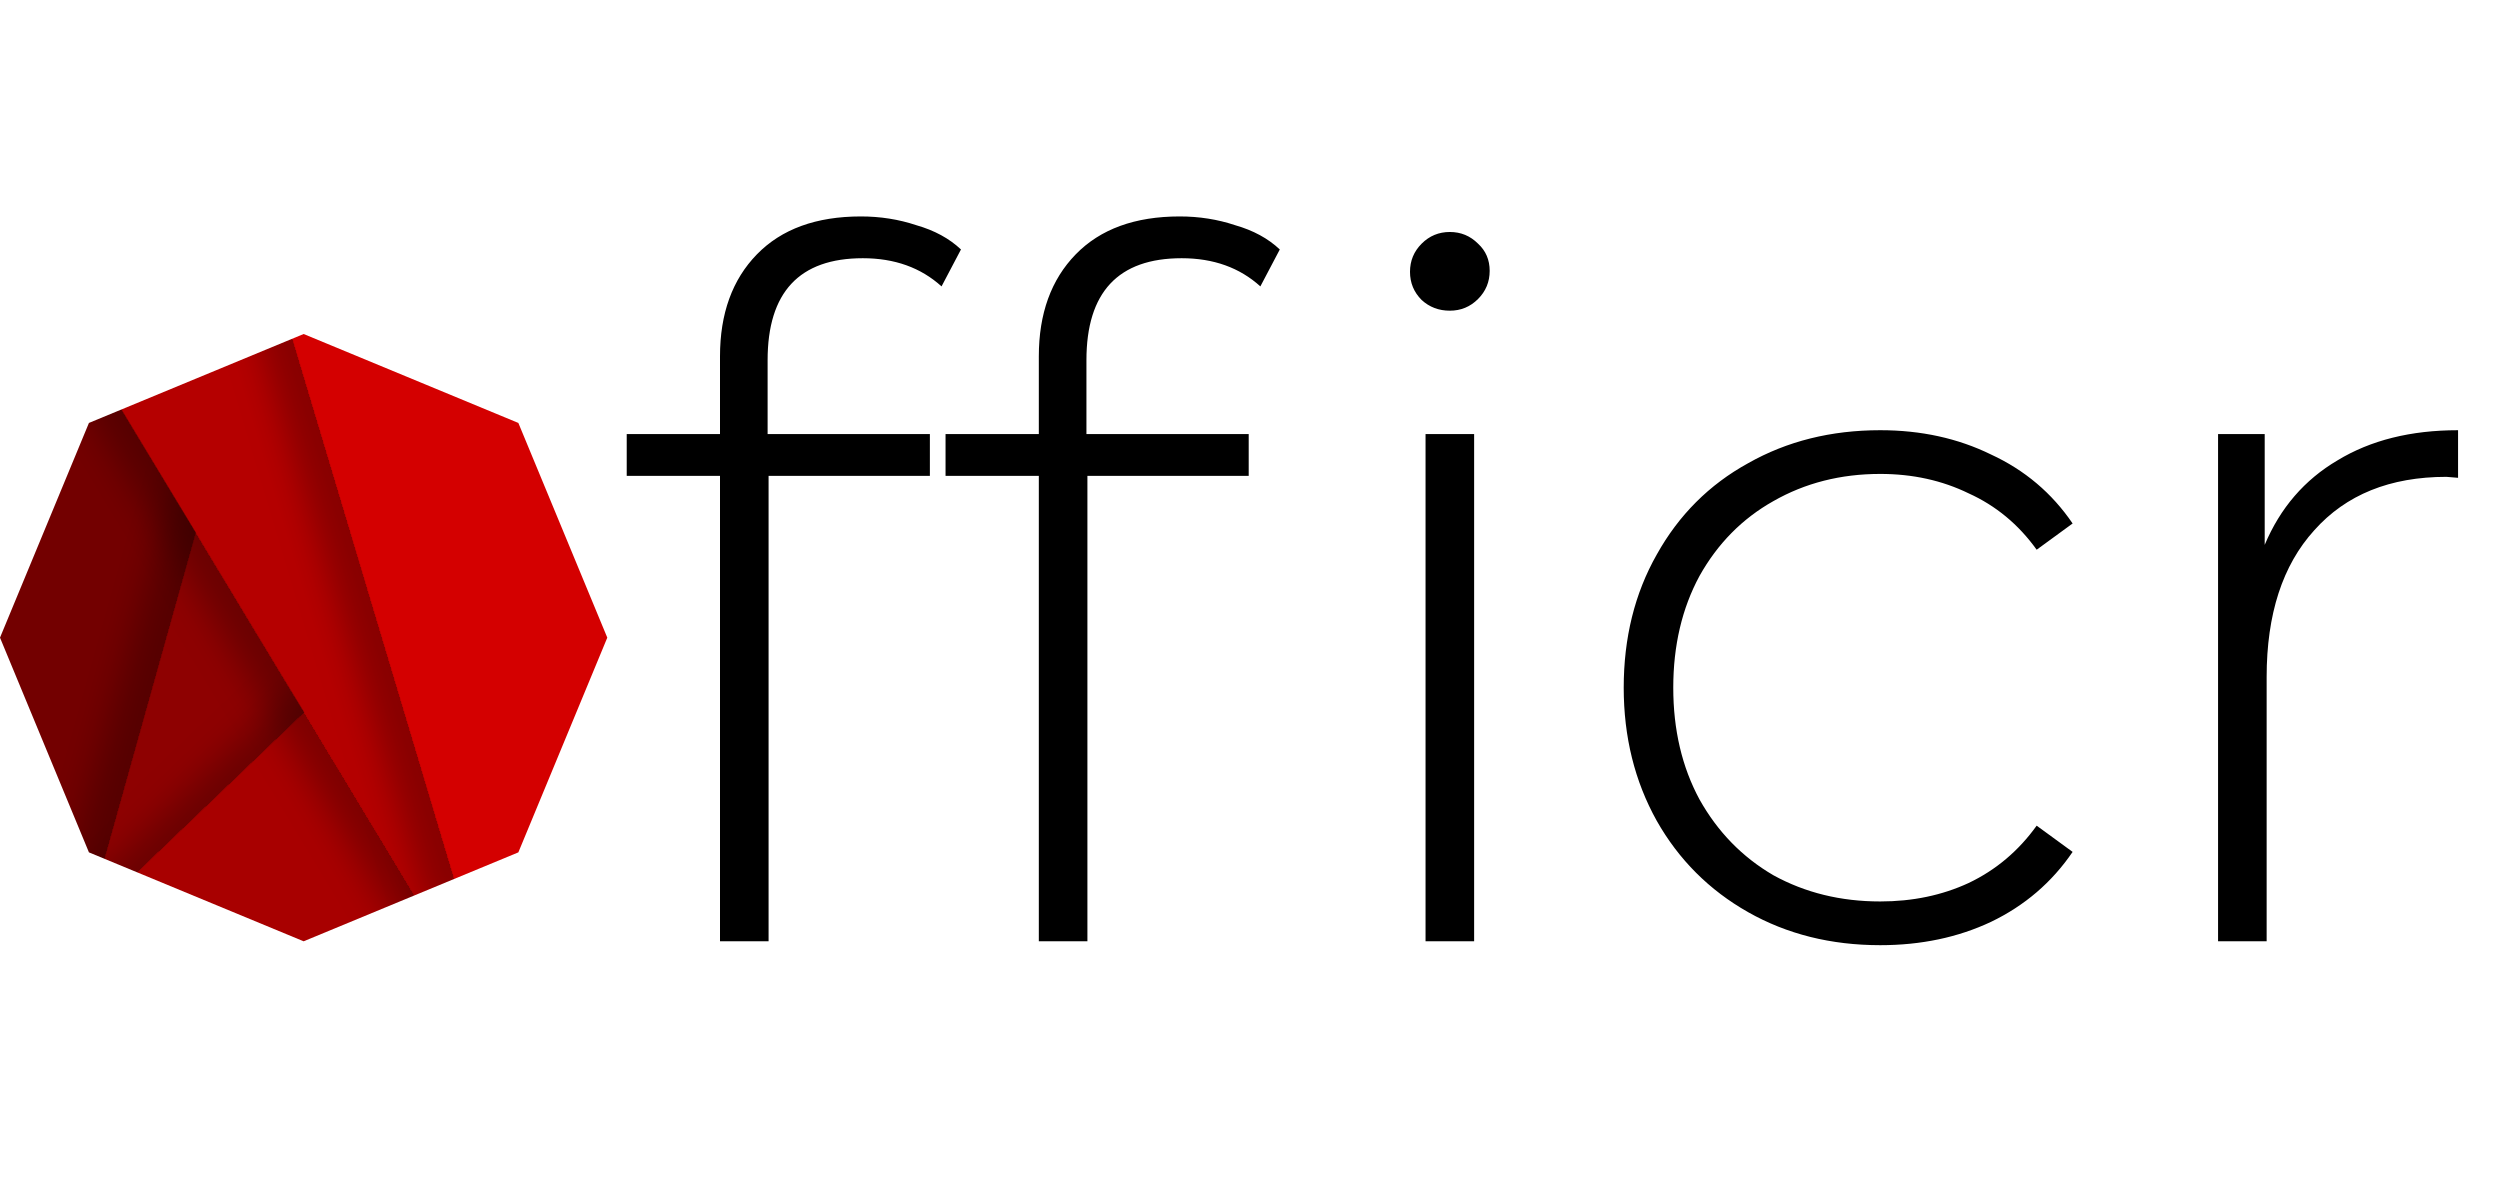
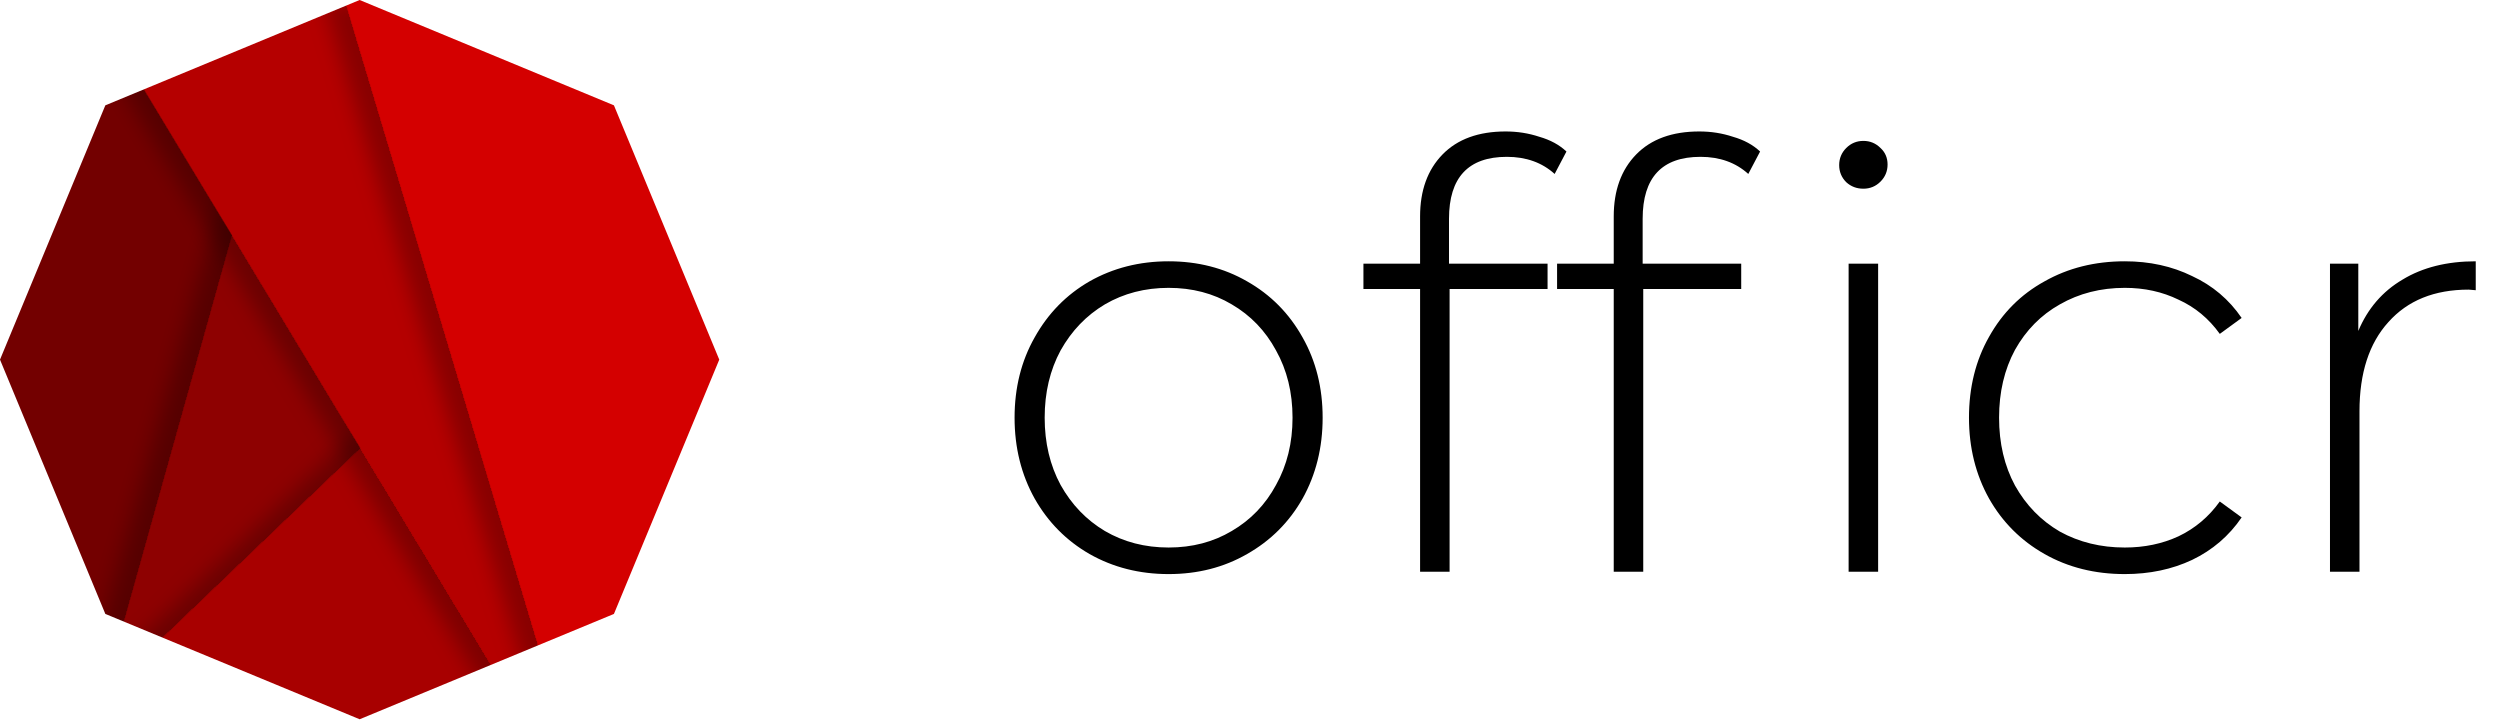
- <svg xmlns="http://www.w3.org/2000/svg" width="741" height="351" viewBox="0 0 741 351" fill="none">
-   <path d="M255.744 76.536C236.928 76.536 227.52 86.616 227.52 106.776V128.664H275.616V141.048H227.808V279H213.408V141.048H185.76V128.664H213.408V105.624C213.408 92.952 217.056 82.872 224.352 75.384C231.648 67.896 241.92 64.152 255.168 64.152C260.928 64.152 266.4 65.016 271.584 66.744C276.96 68.28 281.376 70.68 284.832 73.944L279.072 84.888C272.928 79.32 265.152 76.536 255.744 76.536ZM350.244 76.536C331.428 76.536 322.02 86.616 322.02 106.776V128.664H370.116V141.048H322.308V279H307.908V141.048H280.26V128.664H307.908V105.624C307.908 92.952 311.556 82.872 318.852 75.384C326.148 67.896 336.42 64.152 349.668 64.152C355.428 64.152 360.9 65.016 366.084 66.744C371.46 68.28 375.876 70.68 379.332 73.944L373.572 84.888C367.428 79.32 359.652 76.536 350.244 76.536ZM422.532 128.664H436.932V279H422.532V128.664ZM429.732 92.088C426.468 92.088 423.684 91.032 421.38 88.92C419.076 86.616 417.924 83.832 417.924 80.568C417.924 77.304 419.076 74.52 421.38 72.216C423.684 69.912 426.468 68.76 429.732 68.76C432.996 68.76 435.78 69.912 438.084 72.216C440.388 74.328 441.54 77.016 441.54 80.28C441.54 83.544 440.388 86.328 438.084 88.632C435.78 90.936 432.996 92.088 429.732 92.088ZM557.3 280.152C542.708 280.152 529.652 276.888 518.132 270.36C506.612 263.832 497.588 254.808 491.06 243.288C484.532 231.576 481.268 218.424 481.268 203.832C481.268 189.048 484.532 175.896 491.06 164.376C497.588 152.664 506.612 143.64 518.132 137.304C529.652 130.776 542.708 127.512 557.3 127.512C569.396 127.512 580.34 129.912 590.132 134.712C600.116 139.32 608.18 146.136 614.324 155.16L603.668 162.936C598.292 155.448 591.572 149.88 583.508 146.232C575.636 142.392 566.9 140.472 557.3 140.472C545.588 140.472 535.028 143.16 525.62 148.536C516.404 153.72 509.108 161.112 503.732 170.712C498.548 180.312 495.956 191.352 495.956 203.832C495.956 216.312 498.548 227.352 503.732 236.952C509.108 246.552 516.404 254.04 525.62 259.416C535.028 264.6 545.588 267.192 557.3 267.192C566.9 267.192 575.636 265.368 583.508 261.72C591.572 257.88 598.292 252.216 603.668 244.728L614.324 252.504C608.18 261.528 600.116 268.44 590.132 273.24C580.34 277.848 569.396 280.152 557.3 280.152ZM671.258 161.496C675.866 150.552 683.066 142.2 692.858 136.44C702.65 130.488 714.554 127.512 728.57 127.512V141.624L725.114 141.336C708.41 141.336 695.354 146.616 685.946 157.176C676.538 167.544 671.834 182.04 671.834 200.664V279H657.434V128.664H671.258V161.496Z" fill="black" />
-   <mask id="mask0" mask-type="alpha" maskUnits="userSpaceOnUse" x="0" y="99" width="180" height="180">
-     <path d="M90 99L153.64 125.36L180 189L153.64 252.64L90 279L26.36 252.64L0 189L26.36 125.36L90 99Z" fill="#730000" />
+ <svg xmlns="http://www.w3.org/2000/svg" width="1220" height="351" viewBox="0 0 1220 351" fill="none">
+   <path d="M570.28 280.152C556.072 280.152 543.208 276.888 531.688 270.36C520.36 263.832 511.432 254.808 504.904 243.288C498.376 231.576 495.112 218.424 495.112 203.832C495.112 189.24 498.376 176.184 504.904 164.664C511.432 152.952 520.36 143.832 531.688 137.304C543.208 130.776 556.072 127.512 570.28 127.512C584.488 127.512 597.256 130.776 608.584 137.304C620.104 143.832 629.128 152.952 635.656 164.664C642.184 176.184 645.448 189.24 645.448 203.832C645.448 218.424 642.184 231.576 635.656 243.288C629.128 254.808 620.104 263.832 608.584 270.36C597.256 276.888 584.488 280.152 570.28 280.152ZM570.28 267.192C581.8 267.192 592.072 264.504 601.096 259.128C610.312 253.752 617.512 246.264 622.696 236.664C628.072 227.064 630.76 216.12 630.76 203.832C630.76 191.544 628.072 180.6 622.696 171C617.512 161.4 610.312 153.912 601.096 148.536C592.072 143.16 581.8 140.472 570.28 140.472C558.76 140.472 548.392 143.16 539.176 148.536C530.152 153.912 522.952 161.4 517.576 171C512.392 180.6 509.8 191.544 509.8 203.832C509.8 216.12 512.392 227.064 517.576 236.664C522.952 246.264 530.152 253.752 539.176 259.128C548.392 264.504 558.76 267.192 570.28 267.192ZM735.338 76.536C716.522 76.536 707.114 86.616 707.114 106.776V128.664H755.21V141.048H707.402V279H693.002V141.048H665.354V128.664H693.002V105.624C693.002 92.952 696.65 82.872 703.946 75.384C711.242 67.896 721.514 64.152 734.762 64.152C740.522 64.152 745.994 65.016 751.178 66.744C756.554 68.28 760.97 70.68 764.426 73.944L758.666 84.888C752.522 79.32 744.746 76.536 735.338 76.536ZM829.838 76.536C811.022 76.536 801.614 86.616 801.614 106.776V128.664H849.71V141.048H801.902V279H787.502V141.048H759.854V128.664H787.502V105.624C787.502 92.952 791.15 82.872 798.446 75.384C805.742 67.896 816.014 64.152 829.262 64.152C835.022 64.152 840.494 65.016 845.678 66.744C851.054 68.28 855.47 70.68 858.926 73.944L853.166 84.888C847.022 79.32 839.246 76.536 829.838 76.536ZM902.126 128.664H916.526V279H902.126V128.664ZM909.326 92.088C906.062 92.088 903.278 91.032 900.974 88.92C898.67 86.616 897.518 83.832 897.518 80.568C897.518 77.304 898.67 74.52 900.974 72.216C903.278 69.912 906.062 68.76 909.326 68.76C912.59 68.76 915.374 69.912 917.678 72.216C919.982 74.328 921.134 77.016 921.134 80.28C921.134 83.544 919.982 86.328 917.678 88.632C915.374 90.936 912.59 92.088 909.326 92.088ZM1036.89 280.152C1022.3 280.152 1009.25 276.888 997.726 270.36C986.206 263.832 977.182 254.808 970.654 243.288C964.126 231.576 960.862 218.424 960.862 203.832C960.862 189.048 964.126 175.896 970.654 164.376C977.182 152.664 986.206 143.64 997.726 137.304C1009.25 130.776 1022.3 127.512 1036.89 127.512C1048.99 127.512 1059.93 129.912 1069.73 134.712C1079.71 139.32 1087.77 146.136 1093.92 155.16L1083.26 162.936C1077.89 155.448 1071.17 149.88 1063.1 146.232C1055.23 142.392 1046.49 140.472 1036.89 140.472C1025.18 140.472 1014.62 143.16 1005.21 148.536C995.998 153.72 988.702 161.112 983.326 170.712C978.142 180.312 975.55 191.352 975.55 203.832C975.55 216.312 978.142 227.352 983.326 236.952C988.702 246.552 995.998 254.04 1005.21 259.416C1014.62 264.6 1025.18 267.192 1036.89 267.192C1046.49 267.192 1055.23 265.368 1063.1 261.72C1071.17 257.88 1077.89 252.216 1083.26 244.728L1093.92 252.504C1087.77 261.528 1079.71 268.44 1069.73 273.24C1059.93 277.848 1048.99 280.152 1036.89 280.152ZM1150.85 161.496C1155.46 150.552 1162.66 142.2 1172.45 136.44C1182.24 130.488 1194.15 127.512 1208.16 127.512V141.624L1204.71 141.336C1188 141.336 1174.95 146.616 1165.54 157.176C1156.13 167.544 1151.43 182.04 1151.43 200.664V279H1137.03V128.664H1150.85V161.496Z" fill="black" />
+   <mask id="mask0" mask-type="alpha" maskUnits="userSpaceOnUse" x="0" y="0" width="351" height="351">
+     <path d="M175.5 0L299.597 51.403L351 175.5L299.597 299.597L175.5 351L51.403 299.597L0 175.5L51.403 51.403L175.5 0Z" fill="#730000" />
  </mask>
  <g mask="url(#mask0)">
-     <rect width="290.972" height="196.921" transform="matrix(0.875239 -0.483691 0.516488 0.856294 -63.6586 154.331)" fill="#730000" />
+     <rect width="567.396" height="383.996" transform="matrix(0.875239 -0.483691 0.516488 0.856294 -124.134 107.895)" fill="#730000" />
    <g filter="url(#filter0_d)">
-       <rect width="111.57" height="195.304" transform="matrix(0.968647 0.248439 -0.269568 0.962981 71.672 109.506)" fill="#8E0101" />
+       <rect width="217.562" height="380.842" transform="matrix(0.968647 0.248439 -0.269568 0.962981 139.76 20.4864)" fill="#8E0101" />
    </g>
    <g filter="url(#filter1_d)">
-       <rect width="109.516" height="199.109" transform="matrix(0.722398 0.691478 -0.722398 0.691478 163.592 141.023)" fill="#A80000" />
+       <rect width="213.557" height="388.262" transform="matrix(0.722398 0.691478 -0.722398 0.691478 319.004 81.9455)" fill="#A80000" />
    </g>
    <g filter="url(#filter2_d)">
-       <rect width="110.707" height="223.111" transform="matrix(0.875239 -0.483691 0.516488 0.856294 24.878 102.82)" fill="#B50000" />
+       <rect width="215.878" height="435.066" transform="matrix(0.875239 -0.483691 0.516488 0.856294 48.5121 7.44949)" fill="#B50000" />
    </g>
    <g filter="url(#filter3_d)">
-       <rect width="111.528" height="195.383" transform="matrix(0.964335 -0.264683 0.286968 0.95794 81.9512 84.3951)" fill="#D40000" />
+       <rect width="217.48" height="380.997" transform="matrix(0.964335 -0.264683 0.286968 0.95794 159.805 -28.4796)" fill="#D40000" />
    </g>
  </g>
  <defs>
-     <filter id="filter0_d" x="-0.976" y="99.506" width="180.72" height="235.792" filterUnits="userSpaceOnUse" color-interpolation-filters="sRGB">
+     <filter id="filter0_d" x="17.098" y="10.486" width="333.404" height="440.795" filterUnits="userSpaceOnUse" color-interpolation-filters="sRGB">
      <feFlood flood-opacity="0" result="BackgroundImageFix" />
      <feColorMatrix in="SourceAlpha" type="matrix" values="0 0 0 0 0 0 0 0 0 0 0 0 0 0 0 0 0 0 127 0" result="hardAlpha" />
      <feOffset dx="-10" />
      <feGaussianBlur stdDeviation="5" />
      <feComposite in2="hardAlpha" operator="out" />
      <feColorMatrix type="matrix" values="0 0 0 0 0 0 0 0 0 0 0 0 0 0 0 0 0 0 0.25 0" />
      <feBlend mode="normal" in2="BackgroundImageFix" result="effect1_dropShadow" />
      <feBlend mode="normal" in="SourceGraphic" in2="effect1_dropShadow" result="shape" />
    </filter>
-     <filter id="filter1_d" x="-0.244" y="131.023" width="242.95" height="233.408" filterUnits="userSpaceOnUse" color-interpolation-filters="sRGB">
+     <filter id="filter1_d" x="18.524" y="71.945" width="454.753" height="436.145" filterUnits="userSpaceOnUse" color-interpolation-filters="sRGB">
      <feFlood flood-opacity="0" result="BackgroundImageFix" />
      <feColorMatrix in="SourceAlpha" type="matrix" values="0 0 0 0 0 0 0 0 0 0 0 0 0 0 0 0 0 0 127 0" result="hardAlpha" />
      <feOffset dx="-10" />
      <feGaussianBlur stdDeviation="5" />
      <feComposite in2="hardAlpha" operator="out" />
      <feColorMatrix type="matrix" values="0 0 0 0 0 0 0 0 0 0 0 0 0 0 0 0 0 0 0.25 0" />
      <feBlend mode="normal" in2="BackgroundImageFix" result="effect1_dropShadow" />
      <feBlend mode="normal" in="SourceGraphic" in2="effect1_dropShadow" result="shape" />
    </filter>
-     <filter id="filter2_d" x="4.878" y="39.272" width="232.129" height="264.597" filterUnits="userSpaceOnUse" color-interpolation-filters="sRGB">
+     <filter id="filter2_d" x="28.512" y="-106.969" width="433.652" height="496.963" filterUnits="userSpaceOnUse" color-interpolation-filters="sRGB">
      <feFlood flood-opacity="0" result="BackgroundImageFix" />
      <feColorMatrix in="SourceAlpha" type="matrix" values="0 0 0 0 0 0 0 0 0 0 0 0 0 0 0 0 0 0 127 0" result="hardAlpha" />
      <feOffset dx="-10" />
      <feGaussianBlur stdDeviation="5" />
      <feComposite in2="hardAlpha" operator="out" />
      <feColorMatrix type="matrix" values="0 0 0 0 0 0 0 0 0 0 0 0 0 0 0 0 0 0 0.25 0" />
      <feBlend mode="normal" in2="BackgroundImageFix" result="effect1_dropShadow" />
      <feBlend mode="normal" in="SourceGraphic" in2="effect1_dropShadow" result="shape" />
    </filter>
-     <filter id="filter3_d" x="61.951" y="44.876" width="183.619" height="236.685" filterUnits="userSpaceOnUse" color-interpolation-filters="sRGB">
+     <filter id="filter3_d" x="139.805" y="-96.043" width="339.057" height="442.536" filterUnits="userSpaceOnUse" color-interpolation-filters="sRGB">
      <feFlood flood-opacity="0" result="BackgroundImageFix" />
      <feColorMatrix in="SourceAlpha" type="matrix" values="0 0 0 0 0 0 0 0 0 0 0 0 0 0 0 0 0 0 127 0" result="hardAlpha" />
      <feOffset dx="-10" />
      <feGaussianBlur stdDeviation="5" />
      <feComposite in2="hardAlpha" operator="out" />
      <feColorMatrix type="matrix" values="0 0 0 0 0 0 0 0 0 0 0 0 0 0 0 0 0 0 0.25 0" />
      <feBlend mode="normal" in2="BackgroundImageFix" result="effect1_dropShadow" />
      <feBlend mode="normal" in="SourceGraphic" in2="effect1_dropShadow" result="shape" />
    </filter>
  </defs>
</svg>
